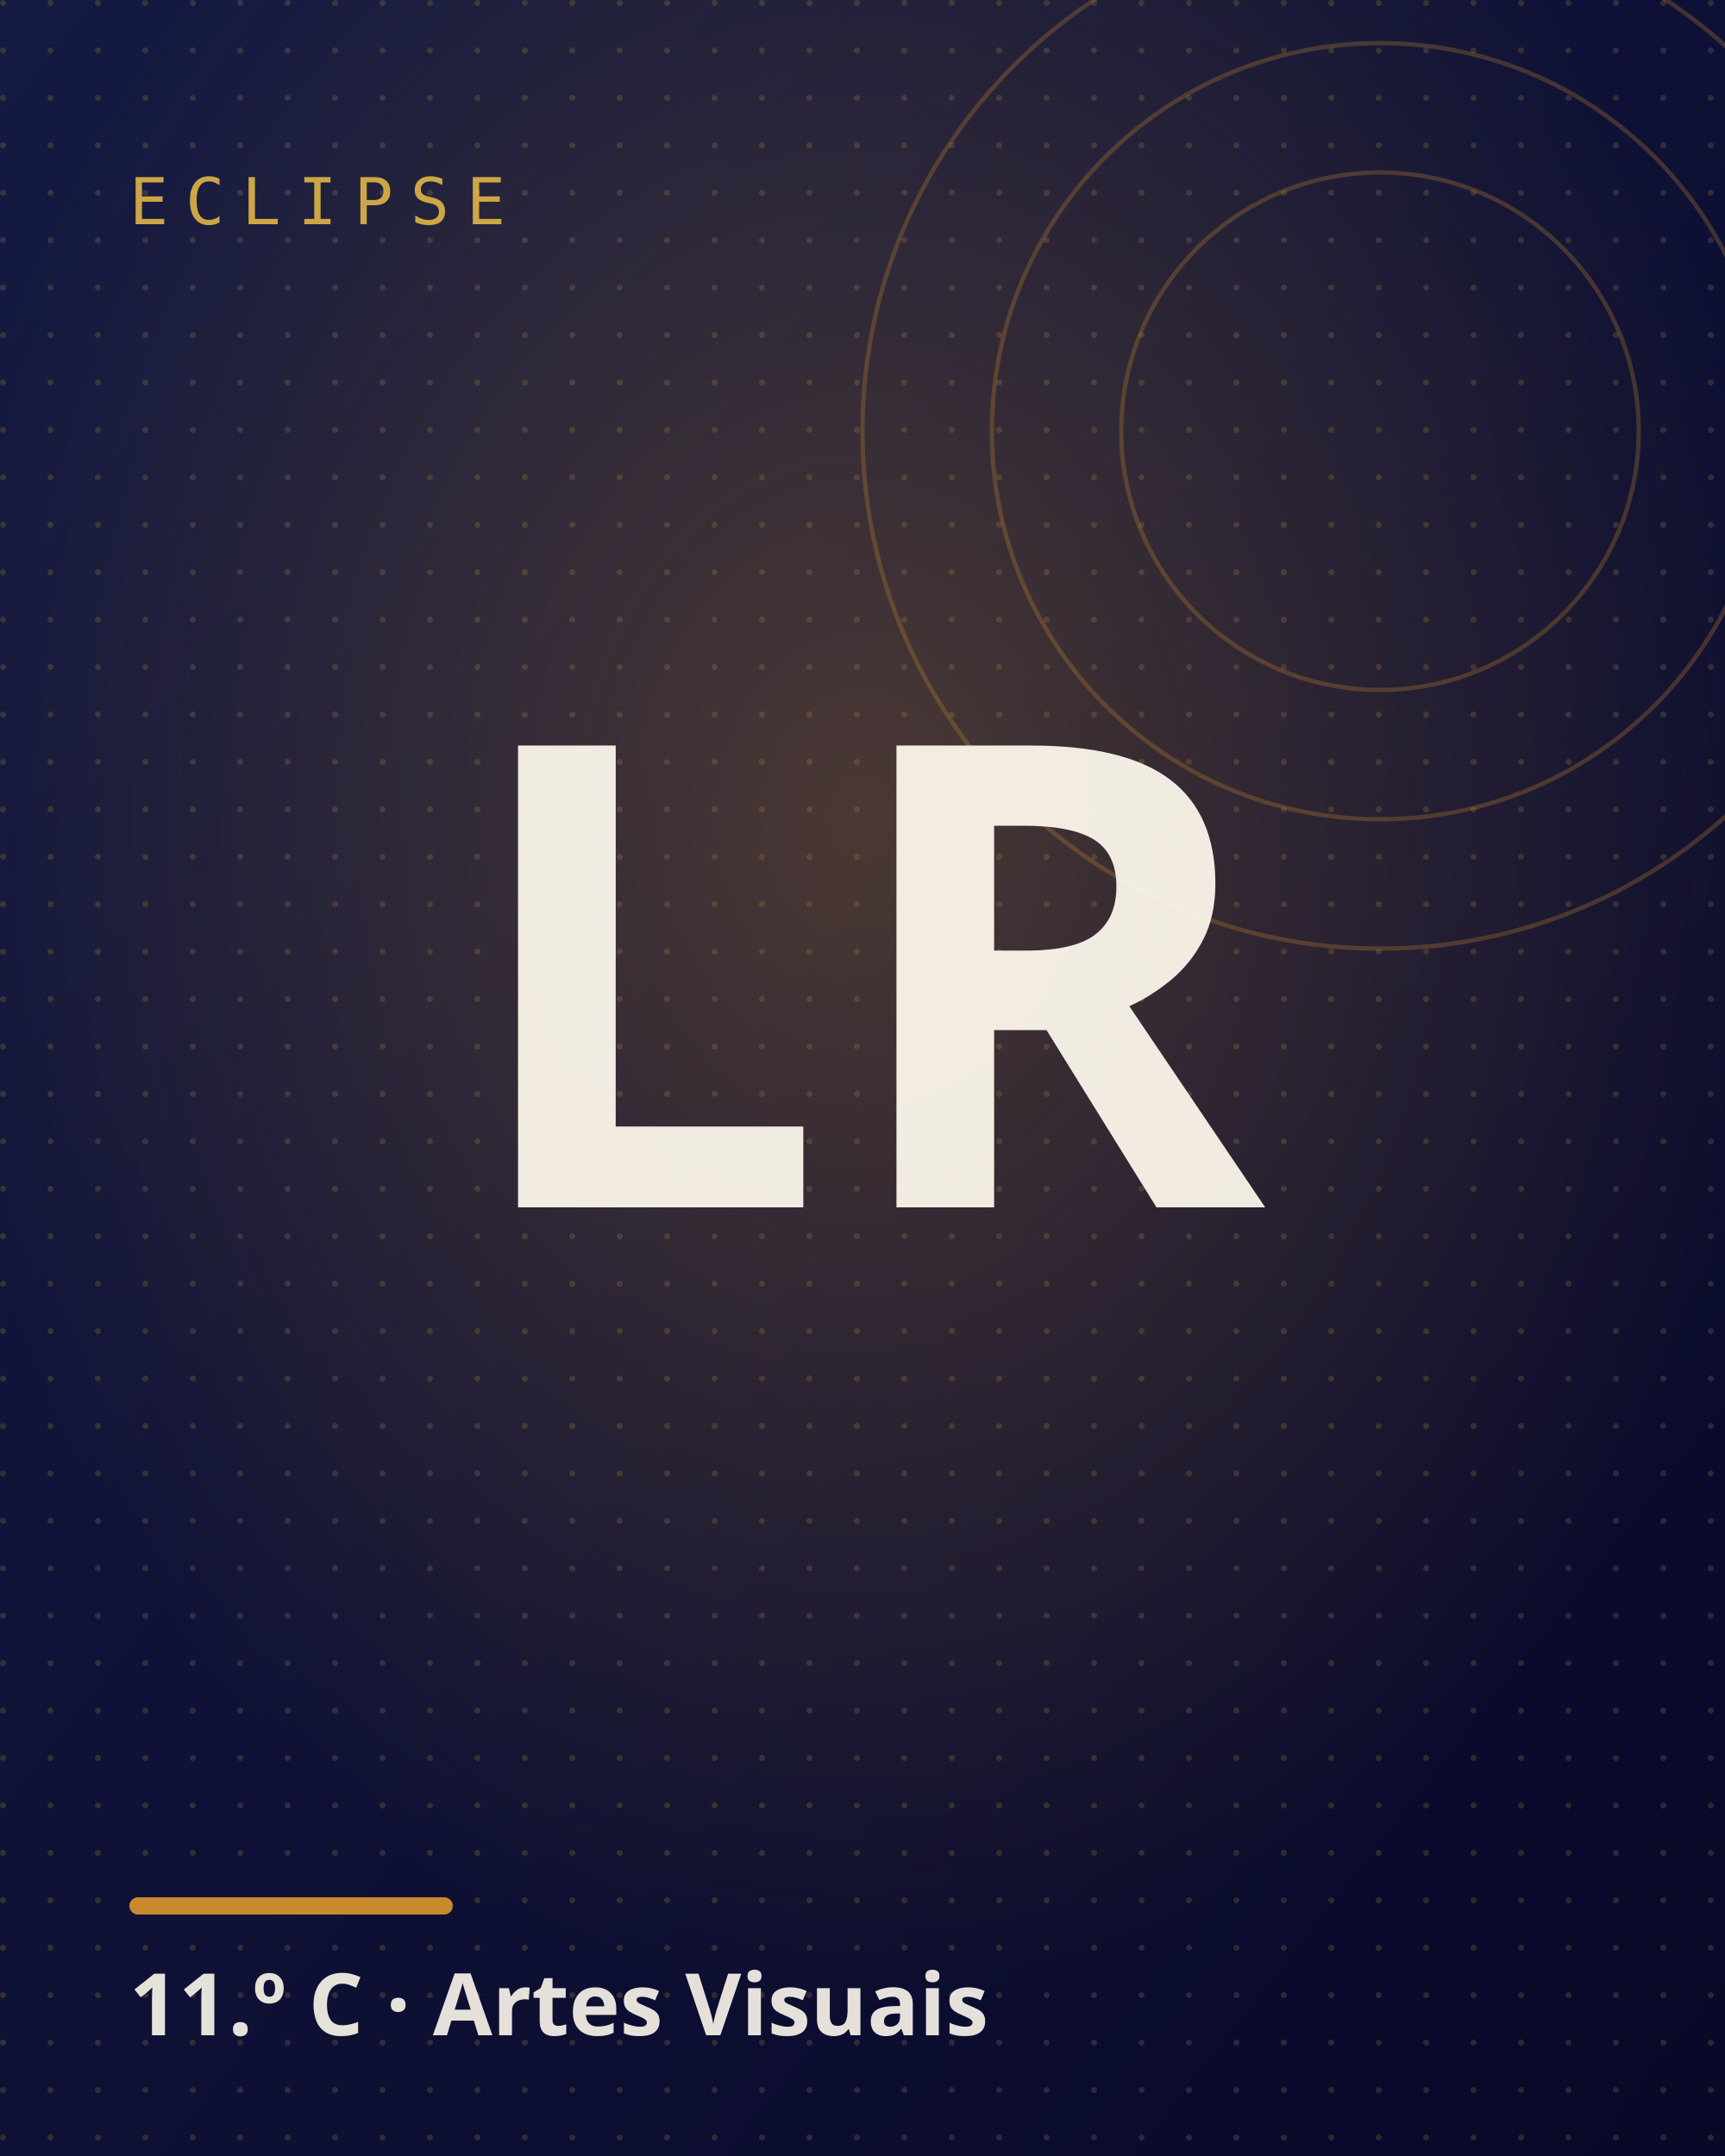
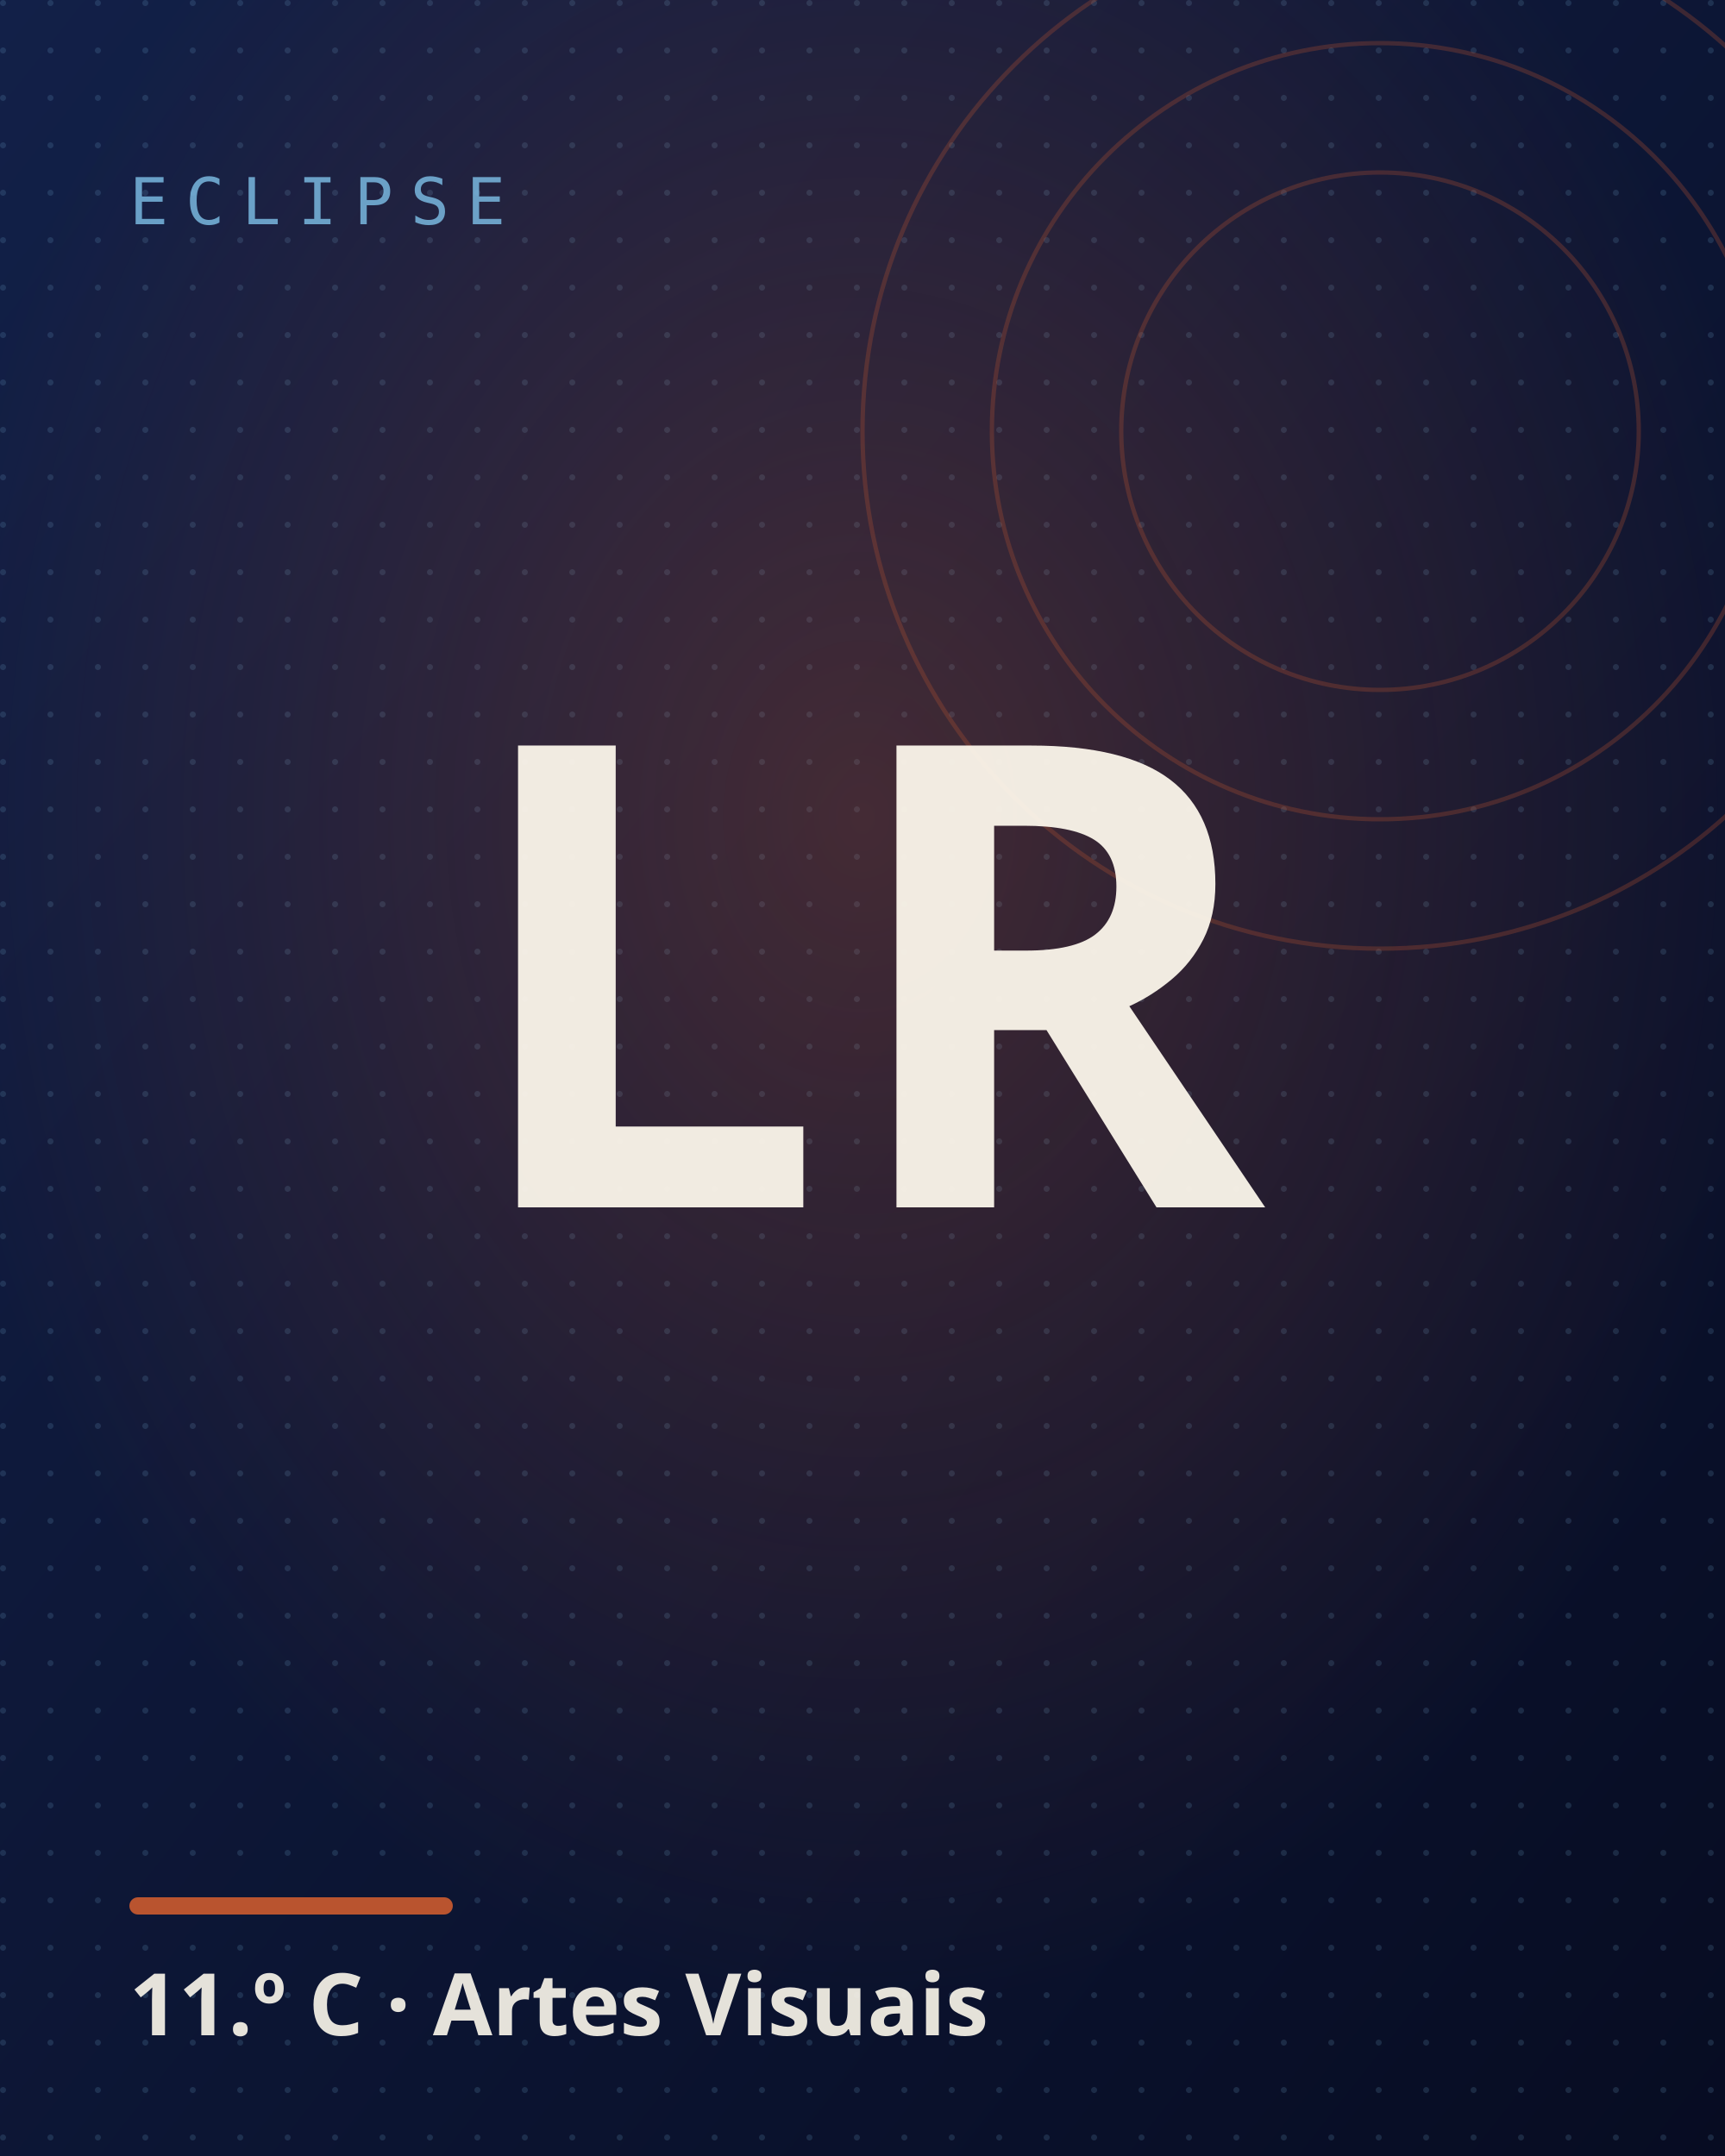
<svg xmlns="http://www.w3.org/2000/svg" viewBox="0 0 800 1000" role="img" aria-label="Retrato de Leonor Ramos">
  <defs>
    <linearGradient id="bg" x1="0" y1="0" x2="1" y2="1">
-       <stop offset="0" stop-color="#141a42" />
-       <stop offset="1" stop-color="#080828" />
+       <stop offset="0" stop-color="#122048" />
+       <stop offset="1" stop-color="#070c22" />
    </linearGradient>
    <radialGradient id="glow" cx="50%" cy="38%" r="55%">
-       <stop offset="0" stop-color="#c98a2e" stop-opacity="0.32" />
-       <stop offset="1" stop-color="#c98a2e" stop-opacity="0" />
+       <stop offset="0" stop-color="#b9542f" stop-opacity="0.32" />
+       <stop offset="1" stop-color="#b9542f" stop-opacity="0" />
    </radialGradient>
    <pattern id="dots" width="22" height="22" patternUnits="userSpaceOnUse">
-       <circle cx="1.4" cy="1.4" r="1.4" fill="#f8c848" opacity="0.16" />
+       <circle cx="1.4" cy="1.4" r="1.4" fill="#7ec1e8" opacity="0.16" />
    </pattern>
  </defs>
  <rect width="800" height="1000" fill="url(#bg)" />
  <rect width="800" height="1000" fill="url(#dots)" />
  <rect width="800" height="1000" fill="url(#glow)" />
-   <g fill="none" stroke="#c98a2e" stroke-opacity="0.28" stroke-width="2">
+   <g fill="none" stroke="#b9542f" stroke-opacity="0.28" stroke-width="2">
    <circle cx="640" cy="200" r="120" />
    <circle cx="640" cy="200" r="180" />
    <circle cx="640" cy="200" r="240" />
  </g>
-   <text x="60" y="104" font-family="ui-monospace, Consolas, monospace" font-size="30" letter-spacing="8" fill="#f8c848" opacity="0.8">ECLIPSE</text>
+   <text x="60" y="104" font-family="ui-monospace, Consolas, monospace" font-size="30" letter-spacing="8" fill="#7ec1e8" opacity="0.8">ECLIPSE</text>
  <text x="400" y="560" text-anchor="middle" font-family="Outfit, Segoe UI, sans-serif" font-weight="800" font-size="300" letter-spacing="6" fill="#fdf8ec" opacity="0.94">LR</text>
-   <rect x="60" y="880" width="150" height="8" rx="4" fill="#c98a2e" />
+   <rect x="60" y="880" width="150" height="8" rx="4" fill="#b9542f" />
  <text x="60" y="944" font-family="Outfit, Segoe UI, sans-serif" font-weight="600" font-size="40" fill="#fdf8ec" opacity="0.9">11.º C · Artes Visuais</text>
</svg>
